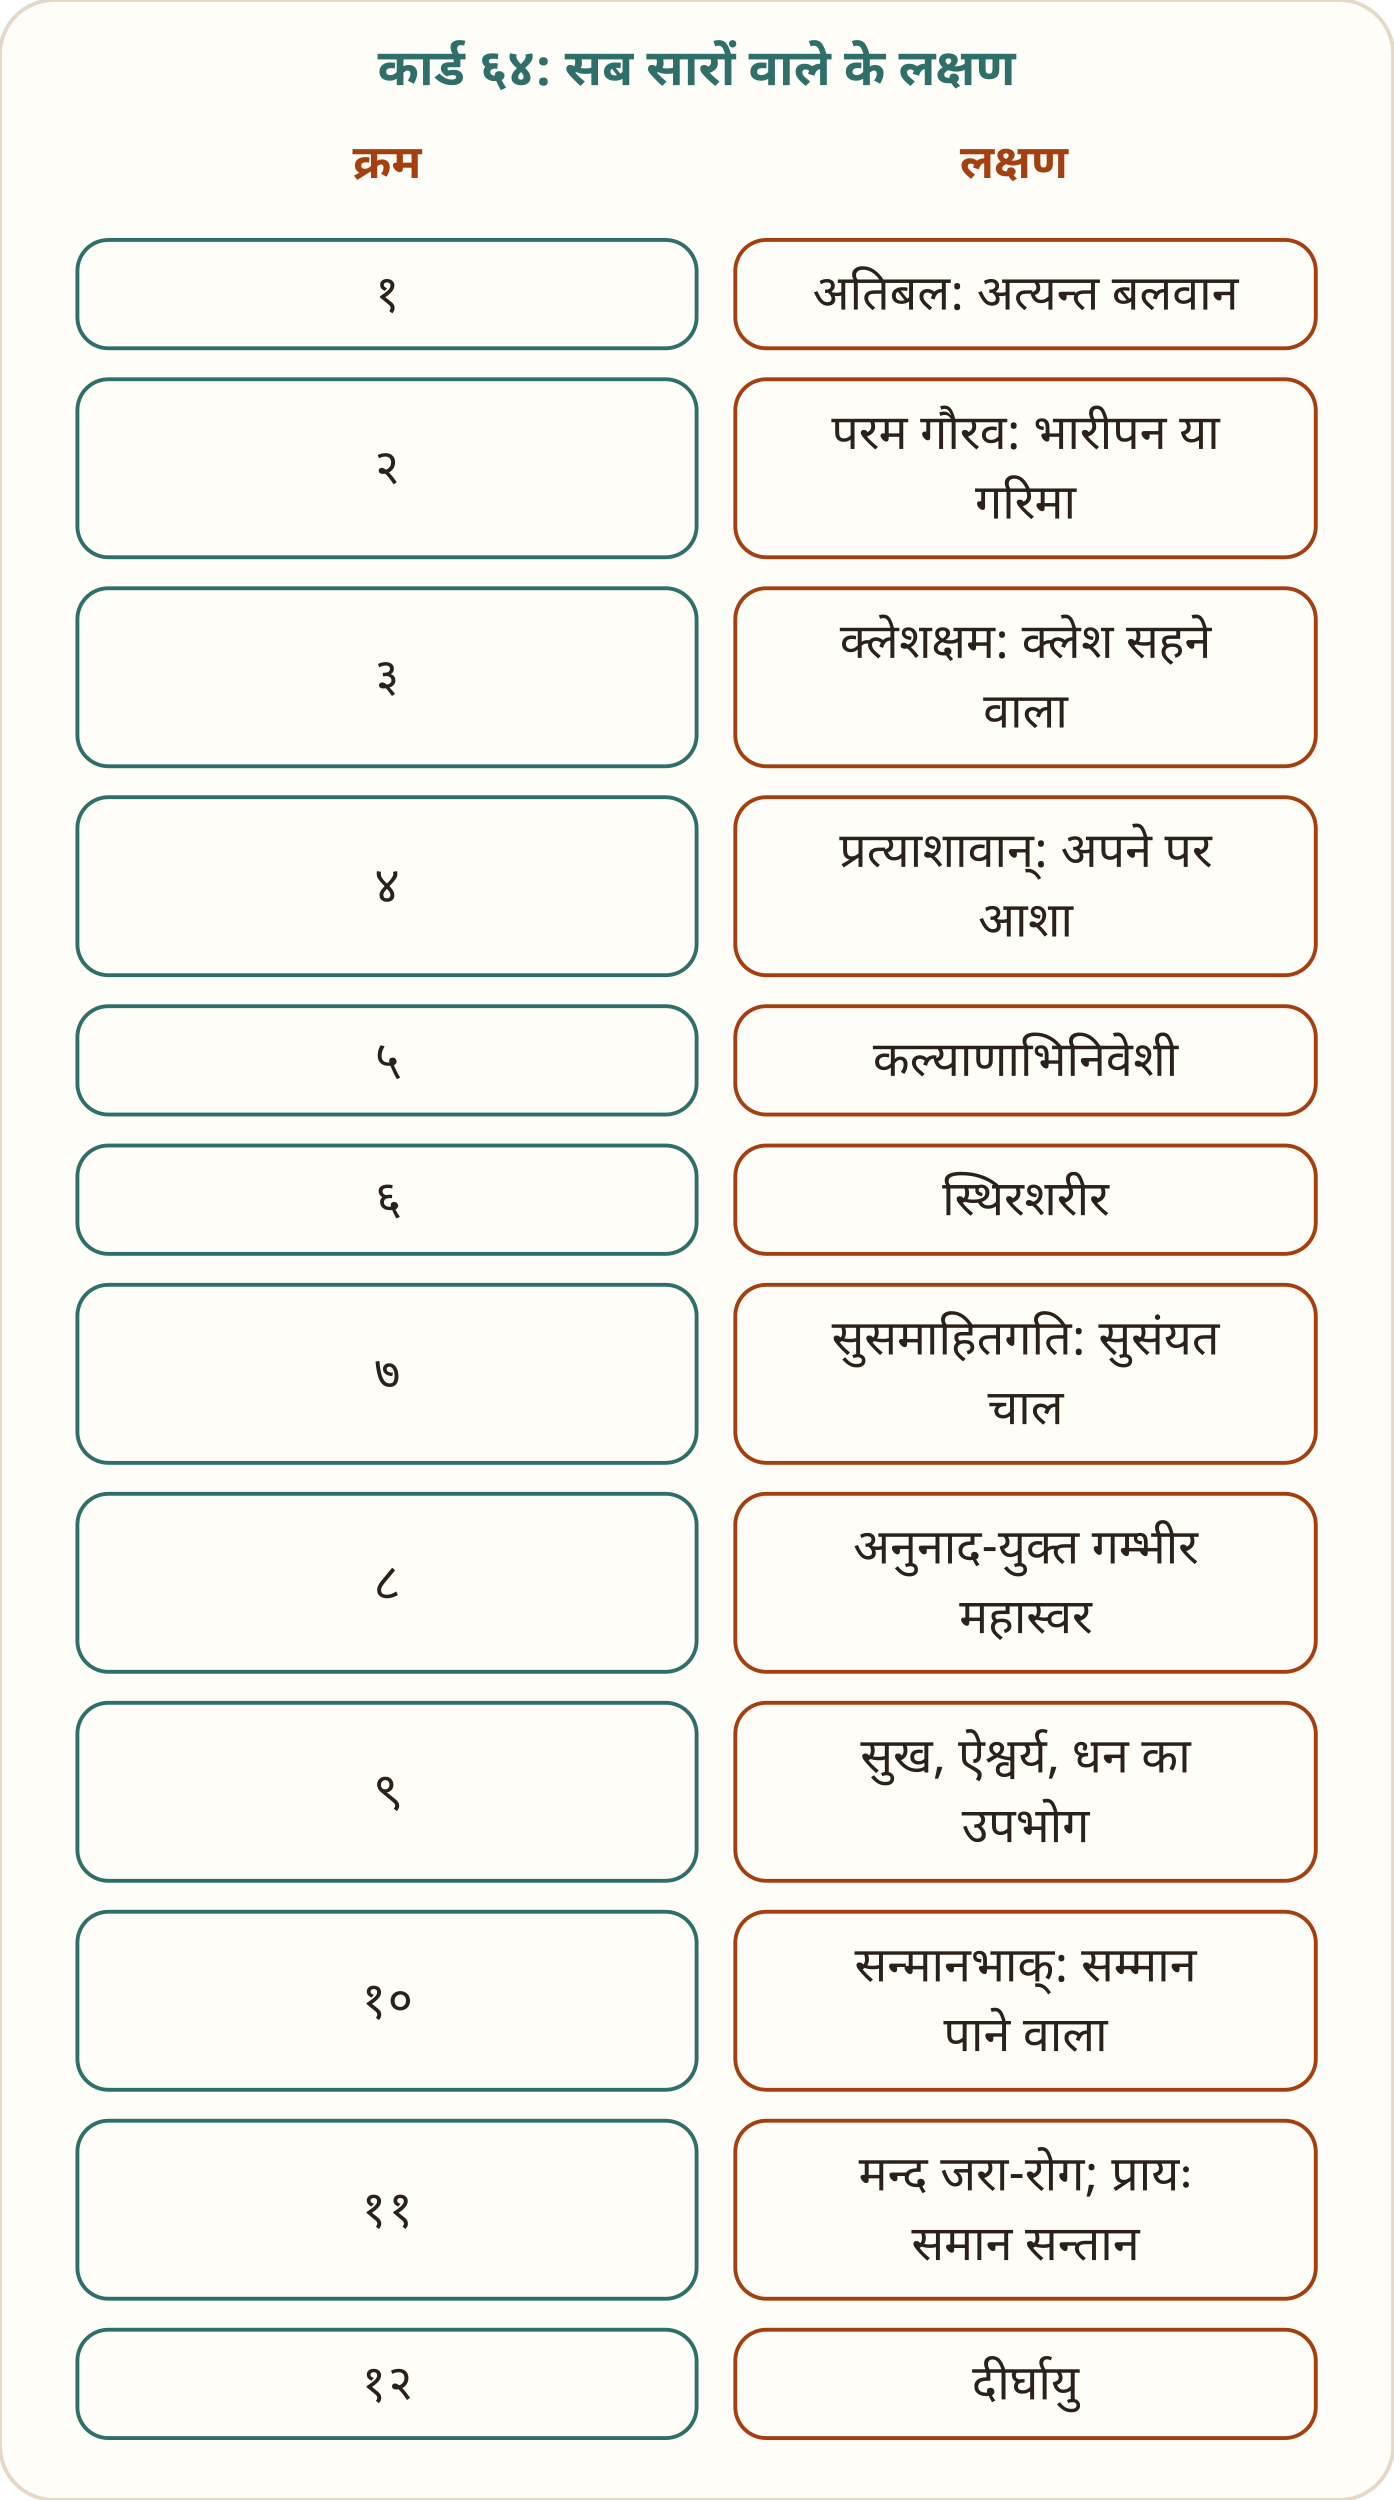
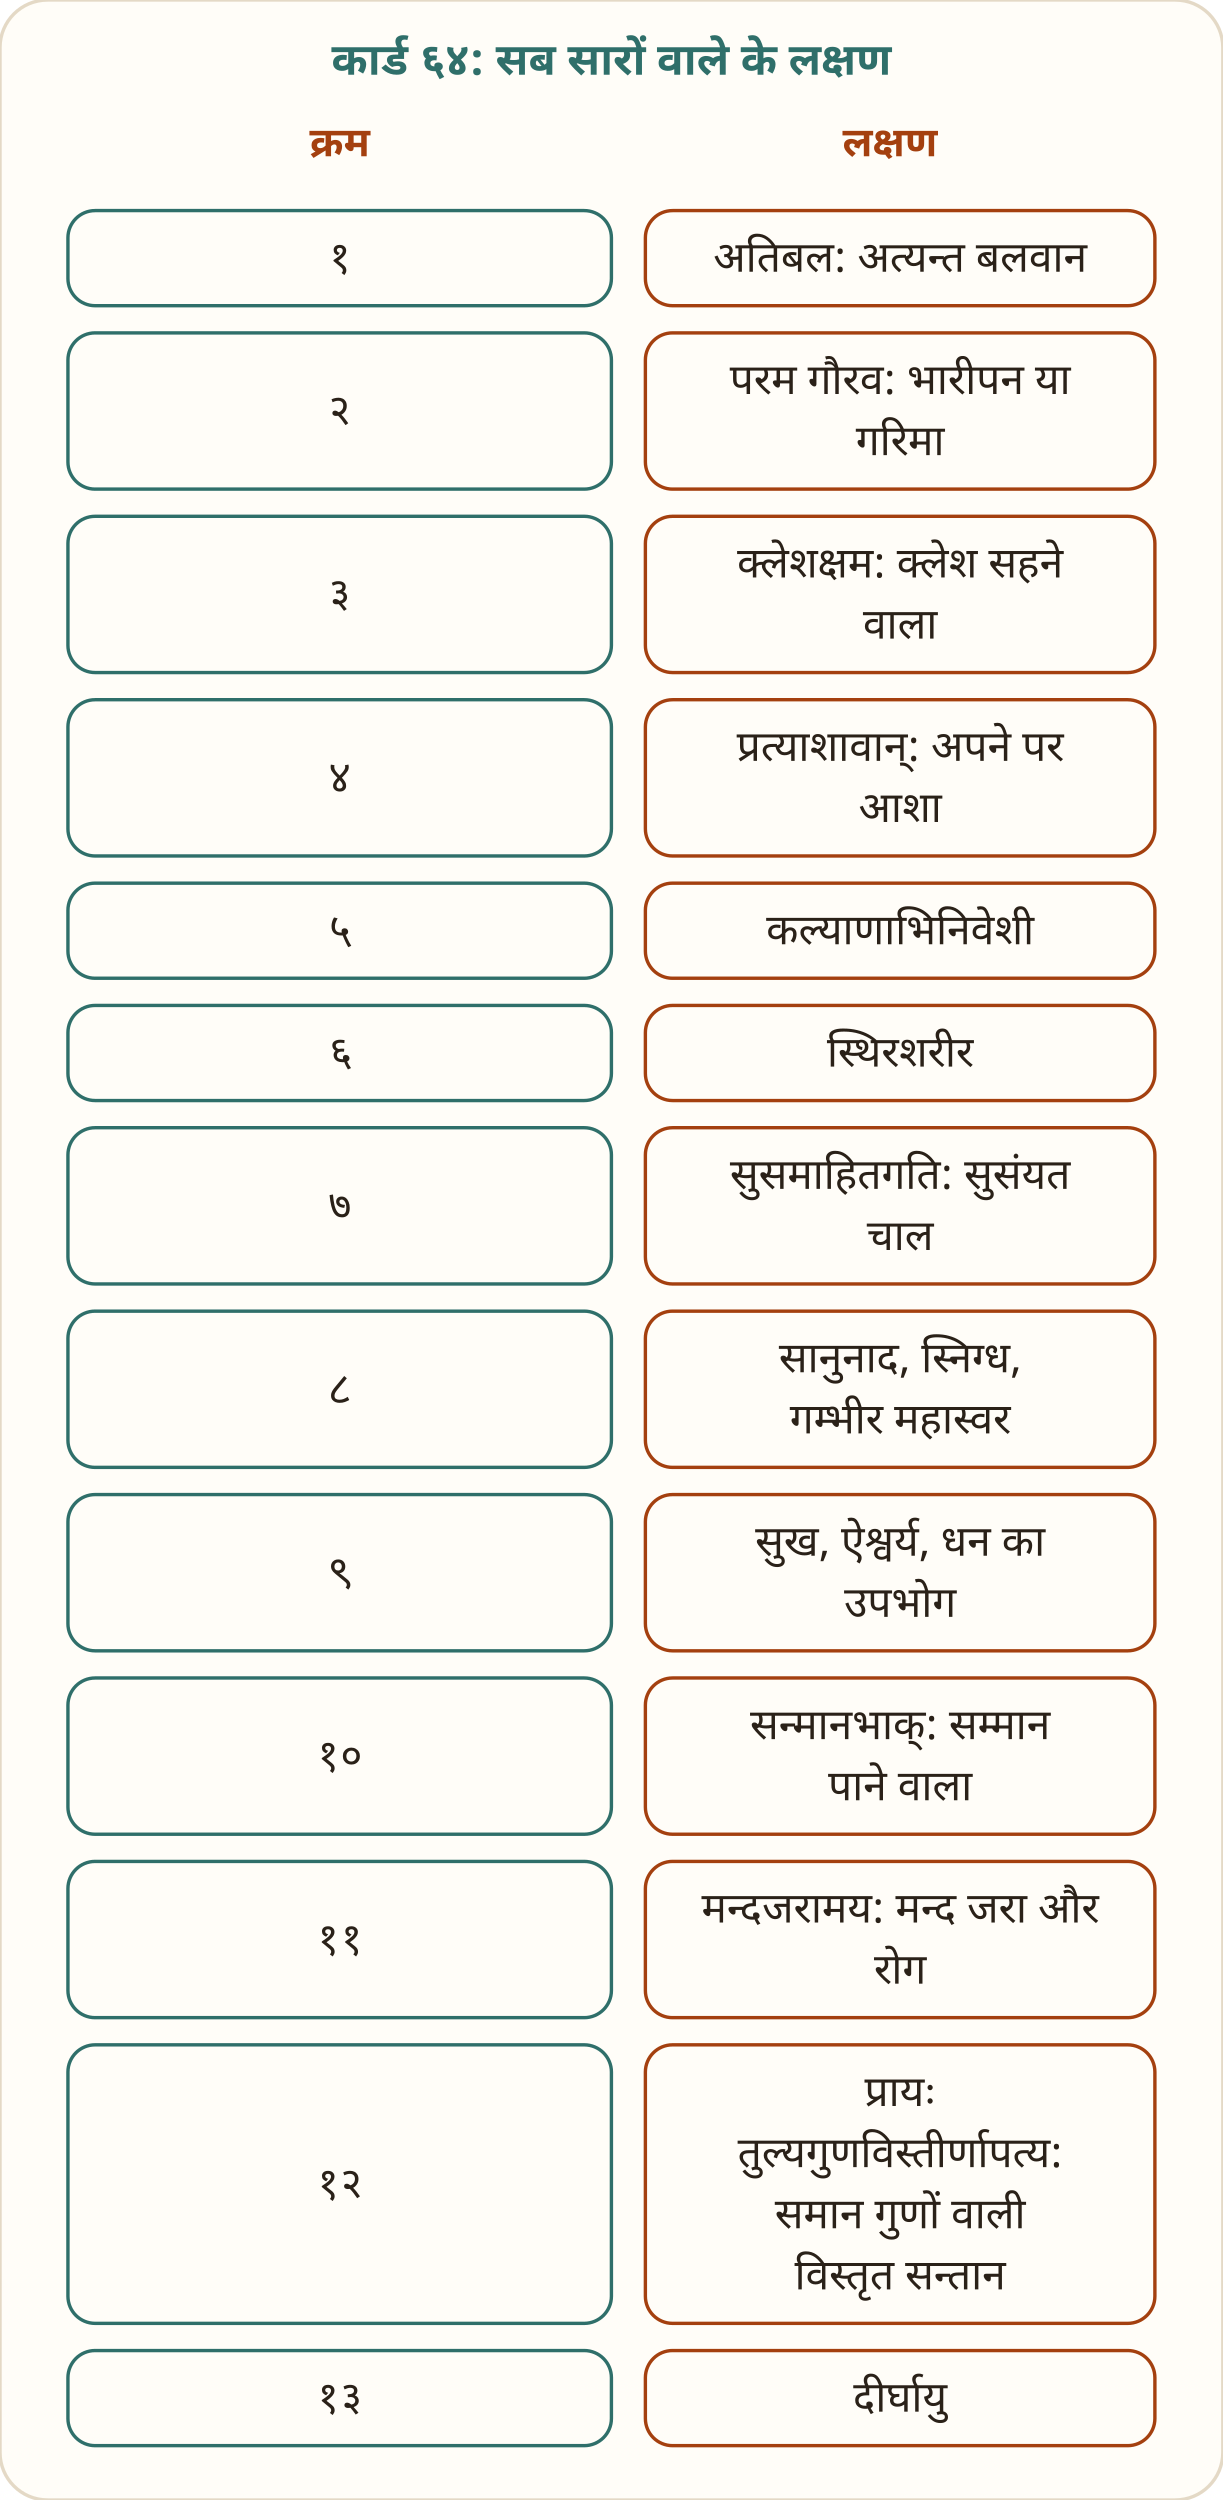
- <svg xmlns="http://www.w3.org/2000/svg" viewBox="0 0 360 646" role="img">
-   <rect width="360" height="646" rx="14" fill="#fffdf8" stroke="#e4d9c6" />
+ <svg xmlns="http://www.w3.org/2000/svg" viewBox="0 0 360 736" role="img">
+   <rect width="360" height="736" rx="14" fill="#fffdf8" stroke="#e4d9c6" />
  <text x="180" y="22" font-family="'Noto Sans Devanagari','Mukta','Nirmala UI','Mangal',sans-serif" font-size="13" font-weight="700" fill="#2f6f6a" text-anchor="middle">कार्ड ६४: सब सारों वाले के लक्षण</text>
  <text x="100" y="46" font-family="'Noto Sans Devanagari','Mukta','Nirmala UI','Mangal',sans-serif" font-size="12" font-weight="700" fill="#a4400f" text-anchor="middle">क्रम</text>
  <text x="262" y="46" font-family="'Noto Sans Devanagari','Mukta','Nirmala UI','Mangal',sans-serif" font-size="12" font-weight="700" fill="#a4400f" text-anchor="middle">लक्षण</text>
  <rect x="20" y="62" width="160" height="28" rx="8" fill="#fffdf8" stroke="#2f6f6a" />
  <text x="100.0" y="80.0" font-family="'Noto Sans Devanagari','Mukta','Nirmala UI','Mangal',sans-serif" font-size="12.5" font-weight="500" fill="#2a2118" text-anchor="middle">१</text>
  <rect x="190" y="62" width="150" height="28" rx="8" fill="#fffdf8" stroke="#a4400f" />
  <text x="265.0" y="80.0" font-family="'Noto Sans Devanagari','Mukta','Nirmala UI','Mangal',sans-serif" font-size="12.5" font-weight="500" fill="#2a2118" text-anchor="middle">अतिबल: अत्यन्त बलवान</text>
  <rect x="20" y="98" width="160" height="46" rx="8" fill="#fffdf8" stroke="#2f6f6a" />
  <text x="100.0" y="125.0" font-family="'Noto Sans Devanagari','Mukta','Nirmala UI','Mangal',sans-serif" font-size="12.5" font-weight="500" fill="#2a2118" text-anchor="middle">२</text>
  <rect x="190" y="98" width="150" height="46" rx="8" fill="#fffdf8" stroke="#a4400f" />
  <text x="265.0" y="116.0" font-family="'Noto Sans Devanagari','Mukta','Nirmala UI','Mangal',sans-serif" font-size="12.5" font-weight="500" fill="#2a2118" text-anchor="middle">परम गौरव: भारीपन या</text>
  <text x="265.0" y="134.0" font-family="'Noto Sans Devanagari','Mukta','Nirmala UI','Mangal',sans-serif" font-size="12.5" font-weight="500" fill="#2a2118" text-anchor="middle">गरिमा</text>
  <rect x="20" y="152" width="160" height="46" rx="8" fill="#fffdf8" stroke="#2f6f6a" />
  <text x="100.0" y="179.0" font-family="'Noto Sans Devanagari','Mukta','Nirmala UI','Mangal',sans-serif" font-size="12.5" font-weight="500" fill="#2a2118" text-anchor="middle">३</text>
  <rect x="190" y="152" width="150" height="46" rx="8" fill="#fffdf8" stroke="#a4400f" />
  <text x="265.0" y="170.0" font-family="'Noto Sans Devanagari','Mukta','Nirmala UI','Mangal',sans-serif" font-size="12.5" font-weight="500" fill="#2a2118" text-anchor="middle">क्लेशक्षम: क्लेश सहने</text>
  <text x="265.0" y="188.0" font-family="'Noto Sans Devanagari','Mukta','Nirmala UI','Mangal',sans-serif" font-size="12.5" font-weight="500" fill="#2a2118" text-anchor="middle">वाला</text>
  <rect x="20" y="206" width="160" height="46" rx="8" fill="#fffdf8" stroke="#2f6f6a" />
  <text x="100.0" y="233.0" font-family="'Noto Sans Devanagari','Mukta','Nirmala UI','Mangal',sans-serif" font-size="12.5" font-weight="500" fill="#2a2118" text-anchor="middle">४</text>
  <rect x="190" y="206" width="150" height="46" rx="8" fill="#fffdf8" stroke="#a4400f" />
  <text x="265.0" y="224.0" font-family="'Noto Sans Devanagari','Mukta','Nirmala UI','Mangal',sans-serif" font-size="12.5" font-weight="500" fill="#2a2118" text-anchor="middle">प्रत्याशावान्: अपने पर</text>
  <text x="265.0" y="242.0" font-family="'Noto Sans Devanagari','Mukta','Nirmala UI','Mangal',sans-serif" font-size="12.5" font-weight="500" fill="#2a2118" text-anchor="middle">आशा</text>
  <rect x="20" y="260" width="160" height="28" rx="8" fill="#fffdf8" stroke="#2f6f6a" />
  <text x="100.0" y="278.0" font-family="'Noto Sans Devanagari','Mukta','Nirmala UI','Mangal',sans-serif" font-size="12.5" font-weight="500" fill="#2a2118" text-anchor="middle">५</text>
  <rect x="190" y="260" width="150" height="28" rx="8" fill="#fffdf8" stroke="#a4400f" />
  <text x="265.0" y="278.0" font-family="'Noto Sans Devanagari','Mukta','Nirmala UI','Mangal',sans-serif" font-size="12.5" font-weight="500" fill="#2a2118" text-anchor="middle">कल्याणाभिनिवेशी</text>
  <rect x="20" y="296" width="160" height="28" rx="8" fill="#fffdf8" stroke="#2f6f6a" />
  <text x="100.0" y="314.0" font-family="'Noto Sans Devanagari','Mukta','Nirmala UI','Mangal',sans-serif" font-size="12.5" font-weight="500" fill="#2a2118" text-anchor="middle">६</text>
  <rect x="190" y="296" width="150" height="28" rx="8" fill="#fffdf8" stroke="#a4400f" />
  <text x="265.0" y="314.0" font-family="'Noto Sans Devanagari','Mukta','Nirmala UI','Mangal',sans-serif" font-size="12.5" font-weight="500" fill="#2a2118" text-anchor="middle">स्थिरशरीर</text>
  <rect x="20" y="332" width="160" height="46" rx="8" fill="#fffdf8" stroke="#2f6f6a" />
  <text x="100.0" y="359.0" font-family="'Noto Sans Devanagari','Mukta','Nirmala UI','Mangal',sans-serif" font-size="12.5" font-weight="500" fill="#2a2118" text-anchor="middle">७</text>
  <rect x="190" y="332" width="150" height="46" rx="8" fill="#fffdf8" stroke="#a4400f" />
  <text x="265.0" y="350.0" font-family="'Noto Sans Devanagari','Mukta','Nirmala UI','Mangal',sans-serif" font-size="12.5" font-weight="500" fill="#2a2118" text-anchor="middle">सुसमाहितगति: सुसंयत</text>
  <text x="265.0" y="368.0" font-family="'Noto Sans Devanagari','Mukta','Nirmala UI','Mangal',sans-serif" font-size="12.5" font-weight="500" fill="#2a2118" text-anchor="middle">चाल</text>
  <rect x="20" y="386" width="160" height="46" rx="8" fill="#fffdf8" stroke="#2f6f6a" />
  <text x="100.0" y="413.0" font-family="'Noto Sans Devanagari','Mukta','Nirmala UI','Mangal',sans-serif" font-size="12.5" font-weight="500" fill="#2a2118" text-anchor="middle">८</text>
  <rect x="190" y="386" width="150" height="46" rx="8" fill="#fffdf8" stroke="#a4400f" />
-   <text x="265.0" y="404.0" font-family="'Noto Sans Devanagari','Mukta','Nirmala UI','Mangal',sans-serif" font-size="12.5" font-weight="500" fill="#2a2118" text-anchor="middle">अनुनाद-युक्त गम्भीर</text>
-   <text x="265.0" y="422.0" font-family="'Noto Sans Devanagari','Mukta','Nirmala UI','Mangal',sans-serif" font-size="12.5" font-weight="500" fill="#2a2118" text-anchor="middle">महास्वर</text>
+   <text x="265.0" y="404.0" font-family="'Noto Sans Devanagari','Mukta','Nirmala UI','Mangal',sans-serif" font-size="12.5" font-weight="500" fill="#2a2118" text-anchor="middle">सानुनाद, स्निग्ध,</text>
+   <text x="265.0" y="422.0" font-family="'Noto Sans Devanagari','Mukta','Nirmala UI','Mangal',sans-serif" font-size="12.5" font-weight="500" fill="#2a2118" text-anchor="middle">गम्भीर महास्वर</text>
  <rect x="20" y="440" width="160" height="46" rx="8" fill="#fffdf8" stroke="#2f6f6a" />
  <text x="100.0" y="467.0" font-family="'Noto Sans Devanagari','Mukta','Nirmala UI','Mangal',sans-serif" font-size="12.5" font-weight="500" fill="#2a2118" text-anchor="middle">९</text>
  <rect x="190" y="440" width="150" height="46" rx="8" fill="#fffdf8" stroke="#a4400f" />
  <text x="265.0" y="458.0" font-family="'Noto Sans Devanagari','Mukta','Nirmala UI','Mangal',sans-serif" font-size="12.5" font-weight="500" fill="#2a2118" text-anchor="middle">सुख, ऐश्वर्य, धन का</text>
  <text x="265.0" y="476.0" font-family="'Noto Sans Devanagari','Mukta','Nirmala UI','Mangal',sans-serif" font-size="12.5" font-weight="500" fill="#2a2118" text-anchor="middle">उपभोग</text>
  <rect x="20" y="494" width="160" height="46" rx="8" fill="#fffdf8" stroke="#2f6f6a" />
  <text x="100.0" y="521.0" font-family="'Noto Sans Devanagari','Mukta','Nirmala UI','Mangal',sans-serif" font-size="12.5" font-weight="500" fill="#2a2118" text-anchor="middle">१०</text>
  <rect x="190" y="494" width="150" height="46" rx="8" fill="#fffdf8" stroke="#a4400f" />
  <text x="265.0" y="512.0" font-family="'Noto Sans Devanagari','Mukta','Nirmala UI','Mangal',sans-serif" font-size="12.5" font-weight="500" fill="#2a2118" text-anchor="middle">सन्मानभाक्: सम्मान</text>
  <text x="265.0" y="530.0" font-family="'Noto Sans Devanagari','Mukta','Nirmala UI','Mangal',sans-serif" font-size="12.5" font-weight="500" fill="#2a2118" text-anchor="middle">पाने वाला</text>
  <rect x="20" y="548" width="160" height="46" rx="8" fill="#fffdf8" stroke="#2f6f6a" />
  <text x="100.0" y="575.0" font-family="'Noto Sans Devanagari','Mukta','Nirmala UI','Mangal',sans-serif" font-size="12.5" font-weight="500" fill="#2a2118" text-anchor="middle">११</text>
  <rect x="190" y="548" width="150" height="46" rx="8" fill="#fffdf8" stroke="#a4400f" />
-   <text x="265.0" y="566.0" font-family="'Noto Sans Devanagari','Mukta','Nirmala UI','Mangal',sans-serif" font-size="12.5" font-weight="500" fill="#2a2118" text-anchor="middle">मन्द जरा-रोग; प्रायः</text>
-   <text x="265.0" y="584.0" font-family="'Noto Sans Devanagari','Mukta','Nirmala UI','Mangal',sans-serif" font-size="12.5" font-weight="500" fill="#2a2118" text-anchor="middle">समान सन्तान</text>
-   <rect x="20" y="602" width="160" height="28" rx="8" fill="#fffdf8" stroke="#2f6f6a" />
-   <text x="100.0" y="620.0" font-family="'Noto Sans Devanagari','Mukta','Nirmala UI','Mangal',sans-serif" font-size="12.5" font-weight="500" fill="#2a2118" text-anchor="middle">१२</text>
-   <rect x="190" y="602" width="150" height="28" rx="8" fill="#fffdf8" stroke="#a4400f" />
-   <text x="265.0" y="620.0" font-family="'Noto Sans Devanagari','Mukta','Nirmala UI','Mangal',sans-serif" font-size="12.5" font-weight="500" fill="#2a2118" text-anchor="middle">दीर्घायु</text>
+   <text x="265.0" y="566.0" font-family="'Noto Sans Devanagari','Mukta','Nirmala UI','Mangal',sans-serif" font-size="12.5" font-weight="500" fill="#2a2118" text-anchor="middle">मन्दजरामय: मन्द जरा और</text>
+   <text x="265.0" y="584.0" font-family="'Noto Sans Devanagari','Mukta','Nirmala UI','Mangal',sans-serif" font-size="12.5" font-weight="500" fill="#2a2118" text-anchor="middle">रोग</text>
+   <rect x="20" y="602" width="160" height="82" rx="8" fill="#fffdf8" stroke="#2f6f6a" />
+   <text x="100.0" y="647.0" font-family="'Noto Sans Devanagari','Mukta','Nirmala UI','Mangal',sans-serif" font-size="12.5" font-weight="500" fill="#2a2118" text-anchor="middle">१२</text>
+   <rect x="190" y="602" width="150" height="82" rx="8" fill="#fffdf8" stroke="#a4400f" />
+   <text x="265.0" y="620.0" font-family="'Noto Sans Devanagari','Mukta','Nirmala UI','Mangal',sans-serif" font-size="12.5" font-weight="500" fill="#2a2118" text-anchor="middle">प्रायः</text>
+   <text x="265.0" y="638.0" font-family="'Noto Sans Devanagari','Mukta','Nirmala UI','Mangal',sans-serif" font-size="12.5" font-weight="500" fill="#2a2118" text-anchor="middle">तुल्यगुणविस्तीर्णापत्य:</text>
+   <text x="265.0" y="656.0" font-family="'Noto Sans Devanagari','Mukta','Nirmala UI','Mangal',sans-serif" font-size="12.5" font-weight="500" fill="#2a2118" text-anchor="middle">समान गुणों वाली</text>
+   <text x="265.0" y="674.0" font-family="'Noto Sans Devanagari','Mukta','Nirmala UI','Mangal',sans-serif" font-size="12.5" font-weight="500" fill="#2a2118" text-anchor="middle">विस्तृत सन्तान</text>
+   <rect x="20" y="692" width="160" height="28" rx="8" fill="#fffdf8" stroke="#2f6f6a" />
+   <text x="100.0" y="710.0" font-family="'Noto Sans Devanagari','Mukta','Nirmala UI','Mangal',sans-serif" font-size="12.5" font-weight="500" fill="#2a2118" text-anchor="middle">१३</text>
+   <rect x="190" y="692" width="150" height="28" rx="8" fill="#fffdf8" stroke="#a4400f" />
+   <text x="265.0" y="710.0" font-family="'Noto Sans Devanagari','Mukta','Nirmala UI','Mangal',sans-serif" font-size="12.5" font-weight="500" fill="#2a2118" text-anchor="middle">दीर्घायु</text>
</svg>
